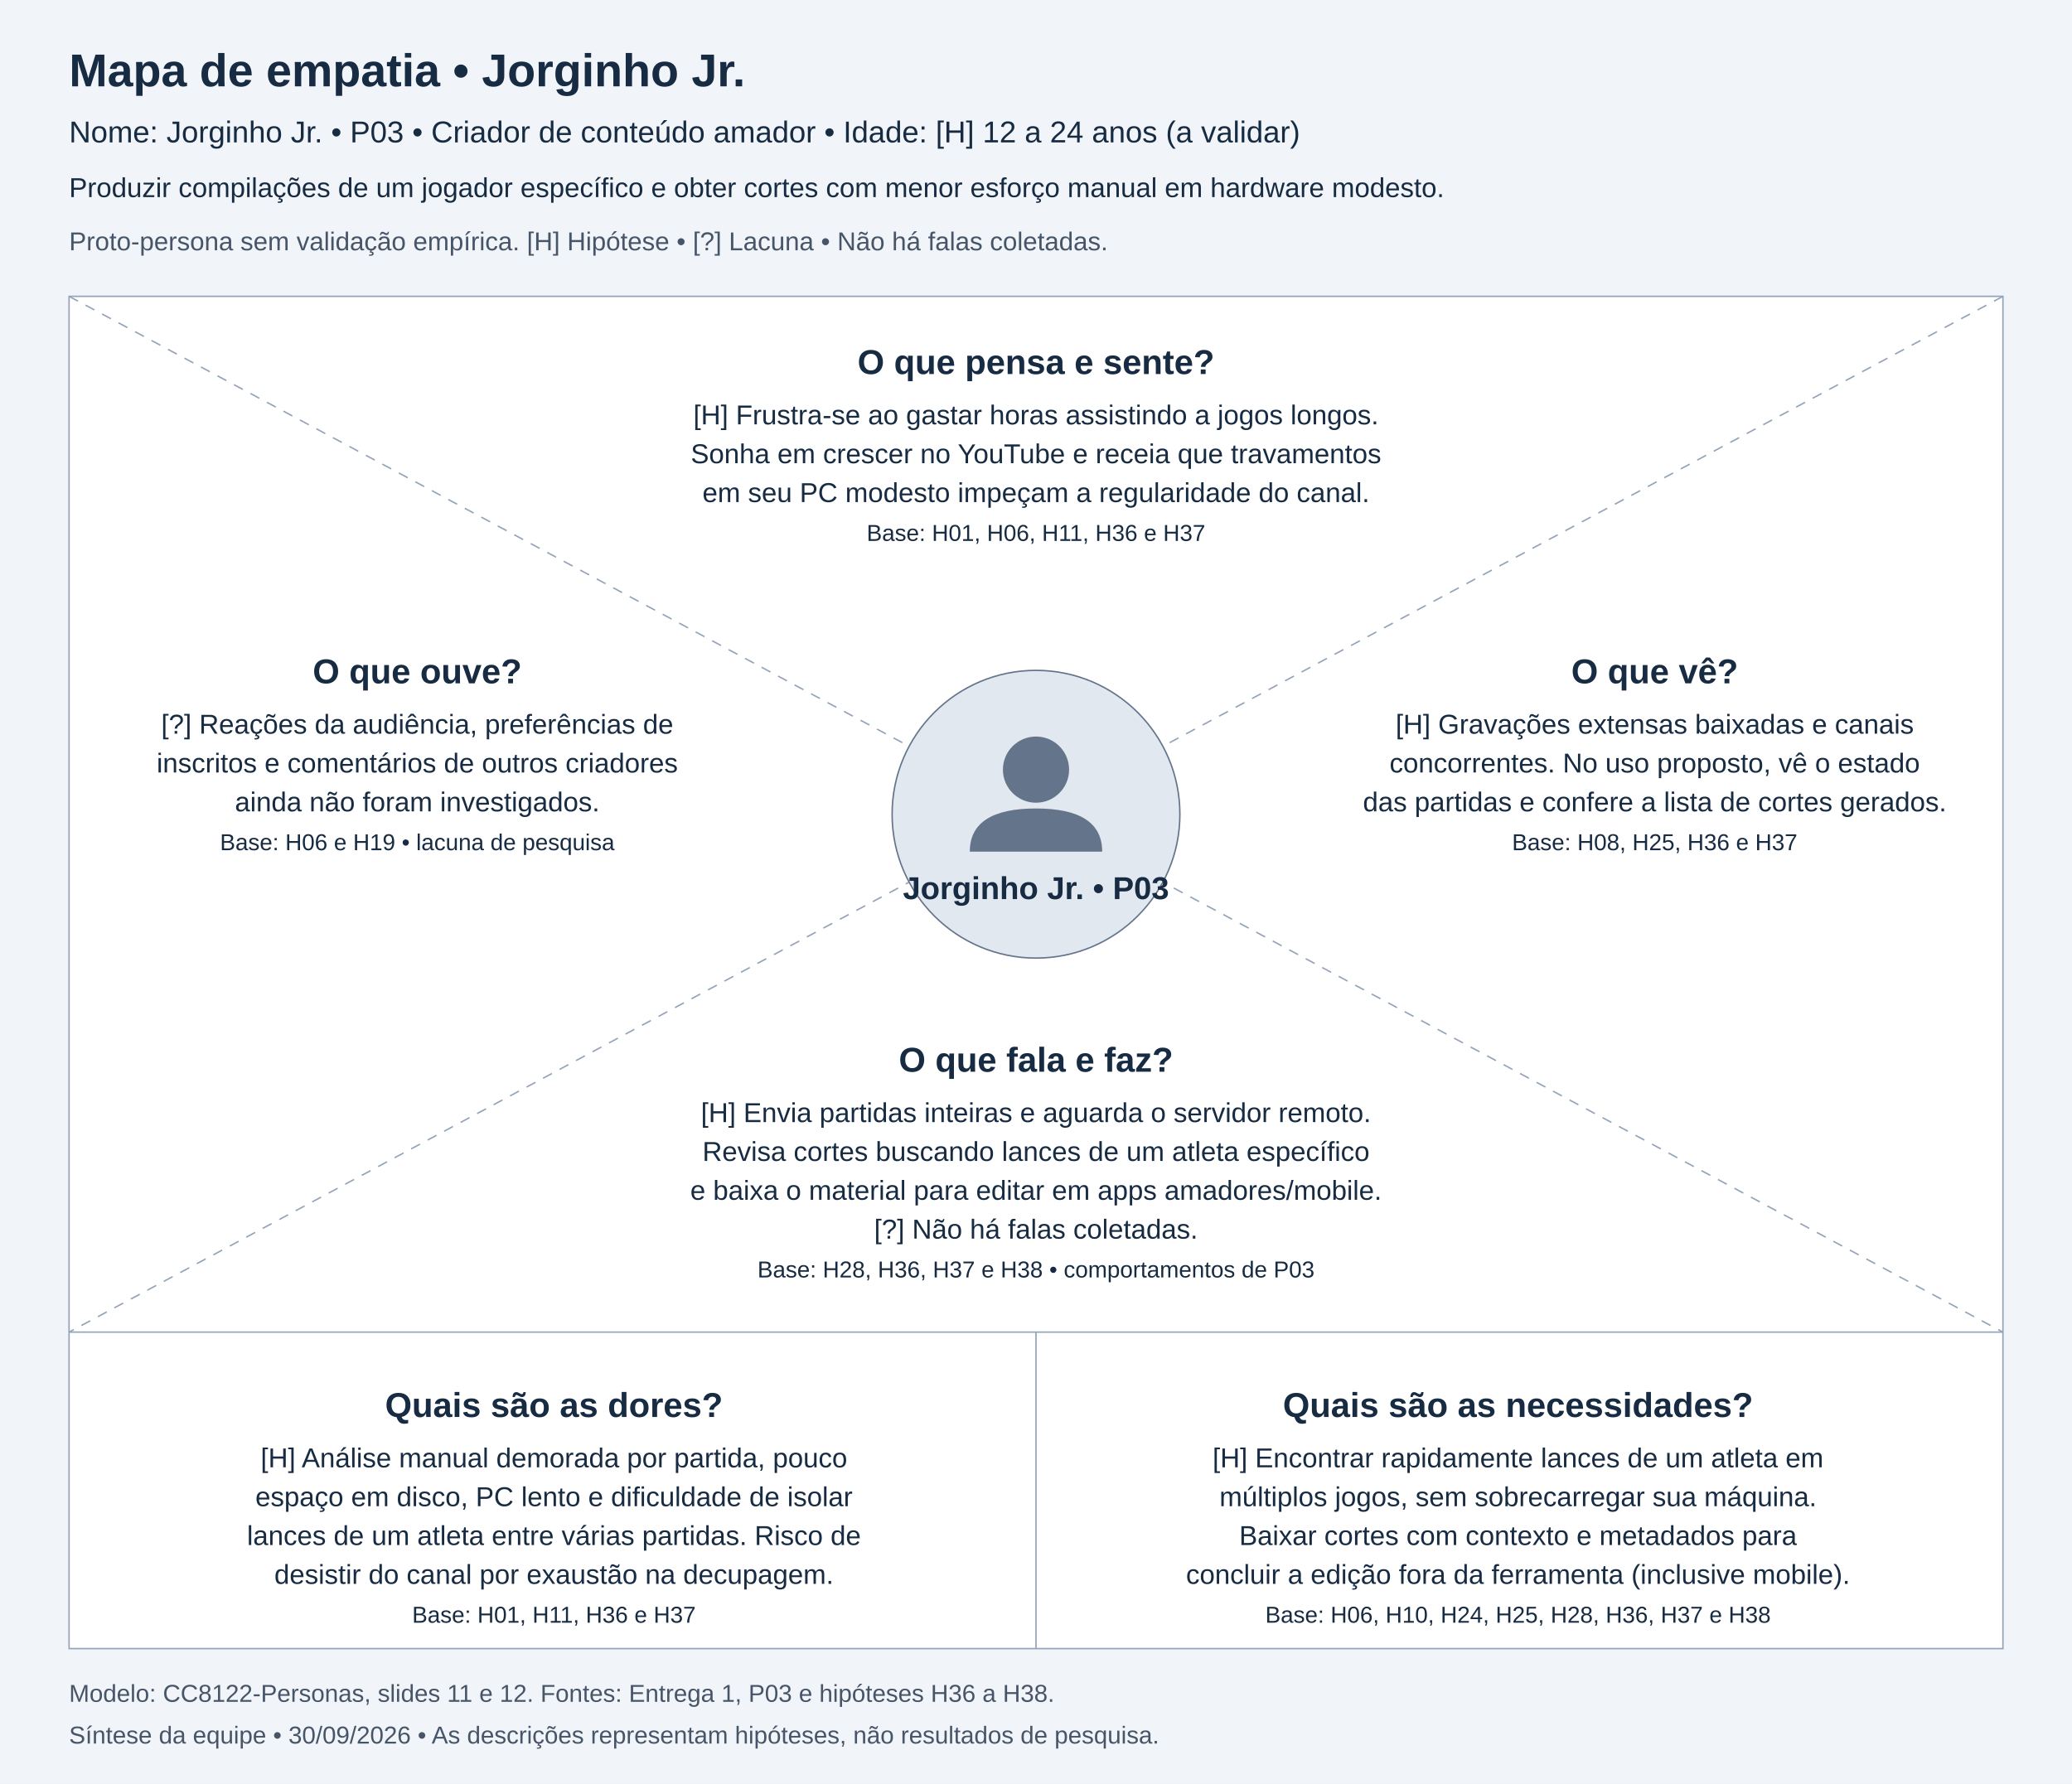
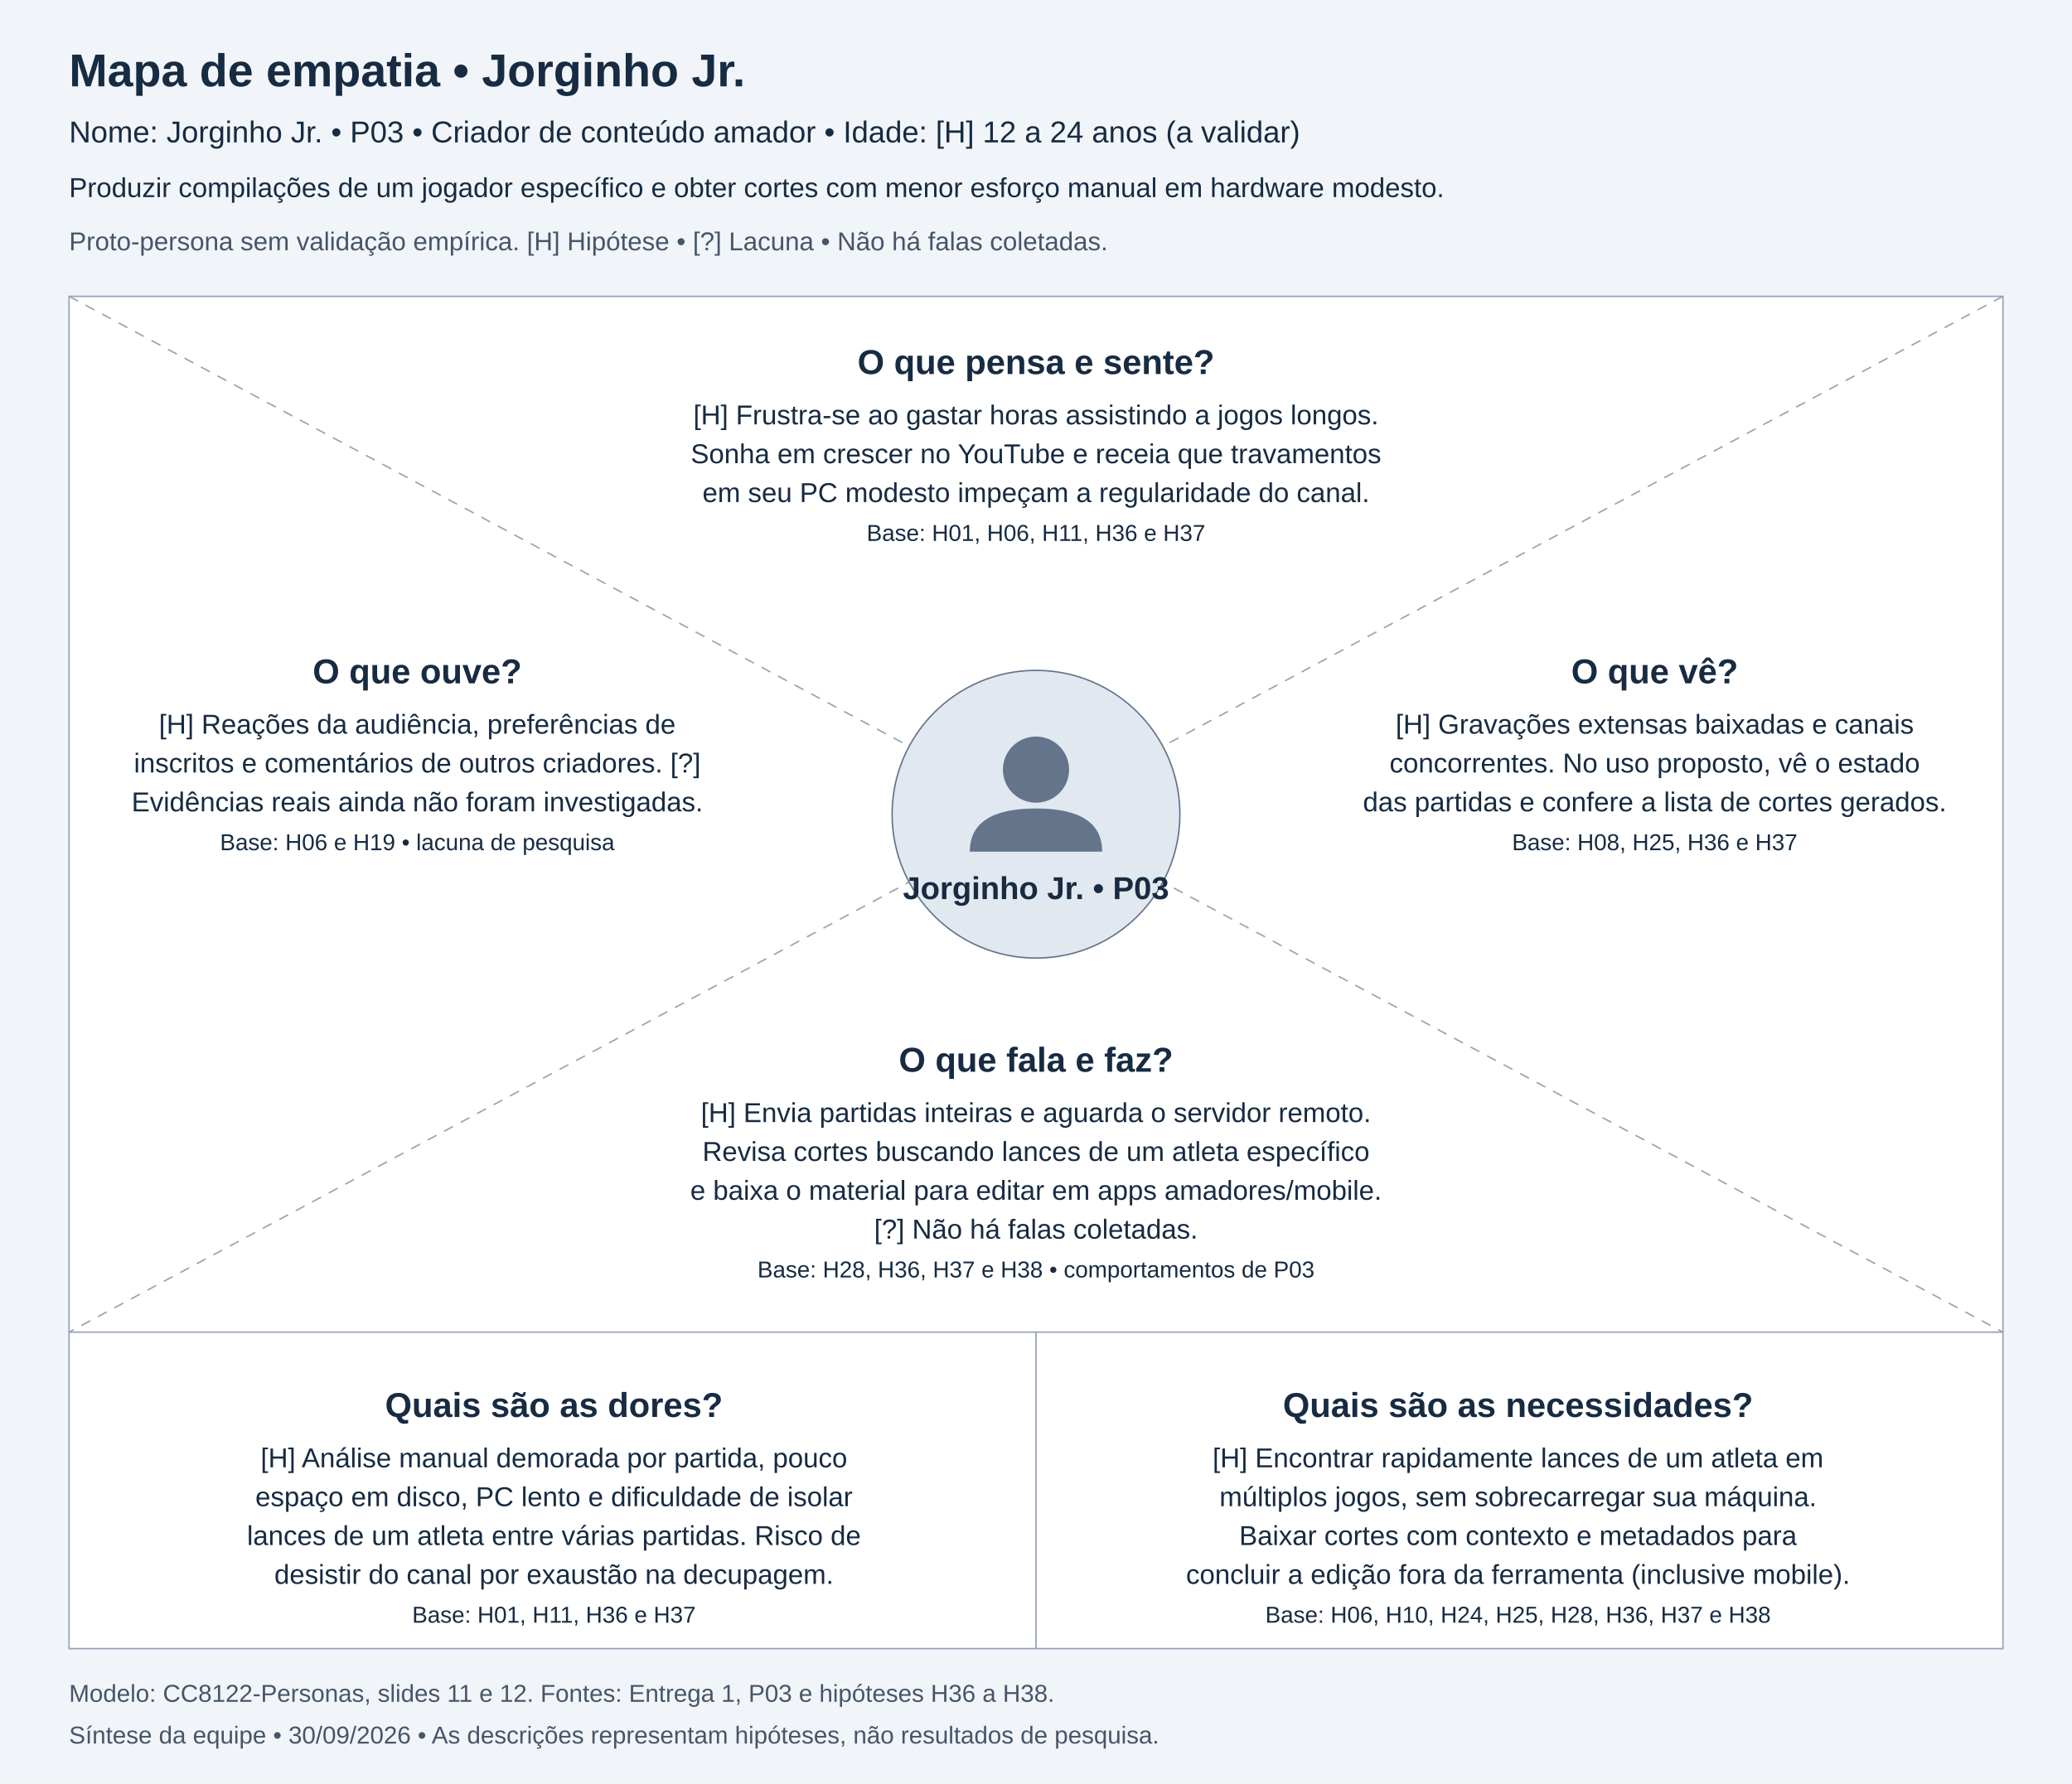
<svg xmlns="http://www.w3.org/2000/svg" width="1440" height="1240" viewBox="0 0 1440 1240" role="img" aria-labelledby="title desc">
  <rect width="1440" height="1240" fill="#f1f5f9" />
  <g font-family="Arial, sans-serif" fill="#172b42">
    <text x="48" y="60" font-size="32" font-weight="700">Mapa de empatia • Jorginho Jr.</text>
    <text x="48" y="99" font-size="21">Nome: Jorginho Jr. • P03 • Criador de conteúdo amador • Idade: [H] 12 a 24 anos (a validar)</text>
    <text x="48" y="137" font-size="19">Produzir compilações de um jogador específico e obter cortes com menor esforço manual em hardware modesto.</text>
    <text x="48" y="174" font-size="18" fill="#475569">Proto-persona sem validação empírica. [H] Hipótese • [?] Lacuna • Não há falas coletadas.</text>
    <rect x="48" y="206" width="1344" height="940" fill="white" stroke="#94a3b8" />
    <path d="M48 206 L1392 926 M1392 206 L48 926" stroke="#94a3b8" stroke-dasharray="7 6" />
    <path d="M48 926 H1392 M720 926 V1146" stroke="#94a3b8" />
    <circle cx="720" cy="566" r="100" fill="#e2e8f0" stroke="#64748b" />
    <circle cx="720" cy="535" r="23" fill="#64748b" />
    <path d="M674 592 Q674 562 720 562 Q766 562 766 592" fill="#64748b" />
    <text x="720" y="625" text-anchor="middle" font-size="22" font-weight="700">Jorginho Jr. • P03</text>
    <text x="1150" y="475" text-anchor="middle" font-size="24" font-weight="700">O que vê?</text>
    <text x="1150" y="510" text-anchor="middle" font-size="19">[H] Gravações extensas baixadas e canais</text>
    <text x="1150" y="537" text-anchor="middle" font-size="19">concorrentes. No uso proposto, vê o estado</text>
    <text x="1150" y="564" text-anchor="middle" font-size="19">das partidas e confere a lista de cortes gerados.</text>
    <text x="1150" y="591" text-anchor="middle" font-size="16">Base: H08, H25, H36 e H37</text>
    <text x="290" y="475" text-anchor="middle" font-size="24" font-weight="700">O que ouve?</text>
-     <text x="290" y="510" text-anchor="middle" font-size="19">[?] Reações da audiência, preferências de</text>
-     <text x="290" y="537" text-anchor="middle" font-size="19">inscritos e comentários de outros criadores</text>
-     <text x="290" y="564" text-anchor="middle" font-size="19">ainda não foram investigados.</text>
+     <text x="290" y="510" text-anchor="middle" font-size="19">[H] Reações da audiência, preferências de</text>
+     <text x="290" y="537" text-anchor="middle" font-size="19">inscritos e comentários de outros criadores. [?]</text>
+     <text x="290" y="564" text-anchor="middle" font-size="19">Evidências reais ainda não foram investigadas.</text>
    <text x="290" y="591" text-anchor="middle" font-size="16">Base: H06 e H19 • lacuna de pesquisa</text>
    <text x="720" y="745" text-anchor="middle" font-size="24" font-weight="700">O que fala e faz?</text>
    <text x="720" y="780" text-anchor="middle" font-size="19">[H] Envia partidas inteiras e aguarda o servidor remoto.</text>
    <text x="720" y="807" text-anchor="middle" font-size="19">Revisa cortes buscando lances de um atleta específico</text>
    <text x="720" y="834" text-anchor="middle" font-size="19">e baixa o material para editar em apps amadores/mobile.</text>
    <text x="720" y="861" text-anchor="middle" font-size="19">[?] Não há falas coletadas.</text>
    <text x="720" y="888" text-anchor="middle" font-size="16">Base: H28, H36, H37 e H38 • comportamentos de P03</text>
    <text x="720" y="260" text-anchor="middle" font-size="24" font-weight="700">O que pensa e sente?</text>
    <text x="720" y="295" text-anchor="middle" font-size="19">[H] Frustra-se ao gastar horas assistindo a jogos longos.</text>
    <text x="720" y="322" text-anchor="middle" font-size="19">Sonha em crescer no YouTube e receia que travamentos</text>
    <text x="720" y="349" text-anchor="middle" font-size="19">em seu PC modesto impeçam a regularidade do canal.</text>
    <text x="720" y="376" text-anchor="middle" font-size="16">Base: H01, H06, H11, H36 e H37</text>
    <text x="385" y="985" text-anchor="middle" font-size="24" font-weight="700">Quais são as dores?</text>
    <text x="385" y="1020" text-anchor="middle" font-size="19">[H] Análise manual demorada por partida, pouco</text>
    <text x="385" y="1047" text-anchor="middle" font-size="19">espaço em disco, PC lento e dificuldade de isolar</text>
    <text x="385" y="1074" text-anchor="middle" font-size="19">lances de um atleta entre várias partidas. Risco de</text>
    <text x="385" y="1101" text-anchor="middle" font-size="19">desistir do canal por exaustão na decupagem.</text>
    <text x="385" y="1128" text-anchor="middle" font-size="16">Base: H01, H11, H36 e H37</text>
    <text x="1055" y="985" text-anchor="middle" font-size="24" font-weight="700">Quais são as necessidades?</text>
    <text x="1055" y="1020" text-anchor="middle" font-size="19">[H] Encontrar rapidamente lances de um atleta em</text>
    <text x="1055" y="1047" text-anchor="middle" font-size="19">múltiplos jogos, sem sobrecarregar sua máquina.</text>
    <text x="1055" y="1074" text-anchor="middle" font-size="19">Baixar cortes com contexto e metadados para</text>
    <text x="1055" y="1101" text-anchor="middle" font-size="19">concluir a edição fora da ferramenta (inclusive mobile).</text>
    <text x="1055" y="1128" text-anchor="middle" font-size="16">Base: H06, H10, H24, H25, H28, H36, H37 e H38</text>
    <text x="48" y="1183" font-size="17" fill="#475569">Modelo: CC8122-Personas, slides 11 e 12. Fontes: Entrega 1, P03 e hipóteses H36 a H38.</text>
    <text x="48" y="1212" font-size="17" fill="#475569">Síntese da equipe • 30/09/2026 • As descrições representam hipóteses, não resultados de pesquisa.</text>
  </g>
</svg>
